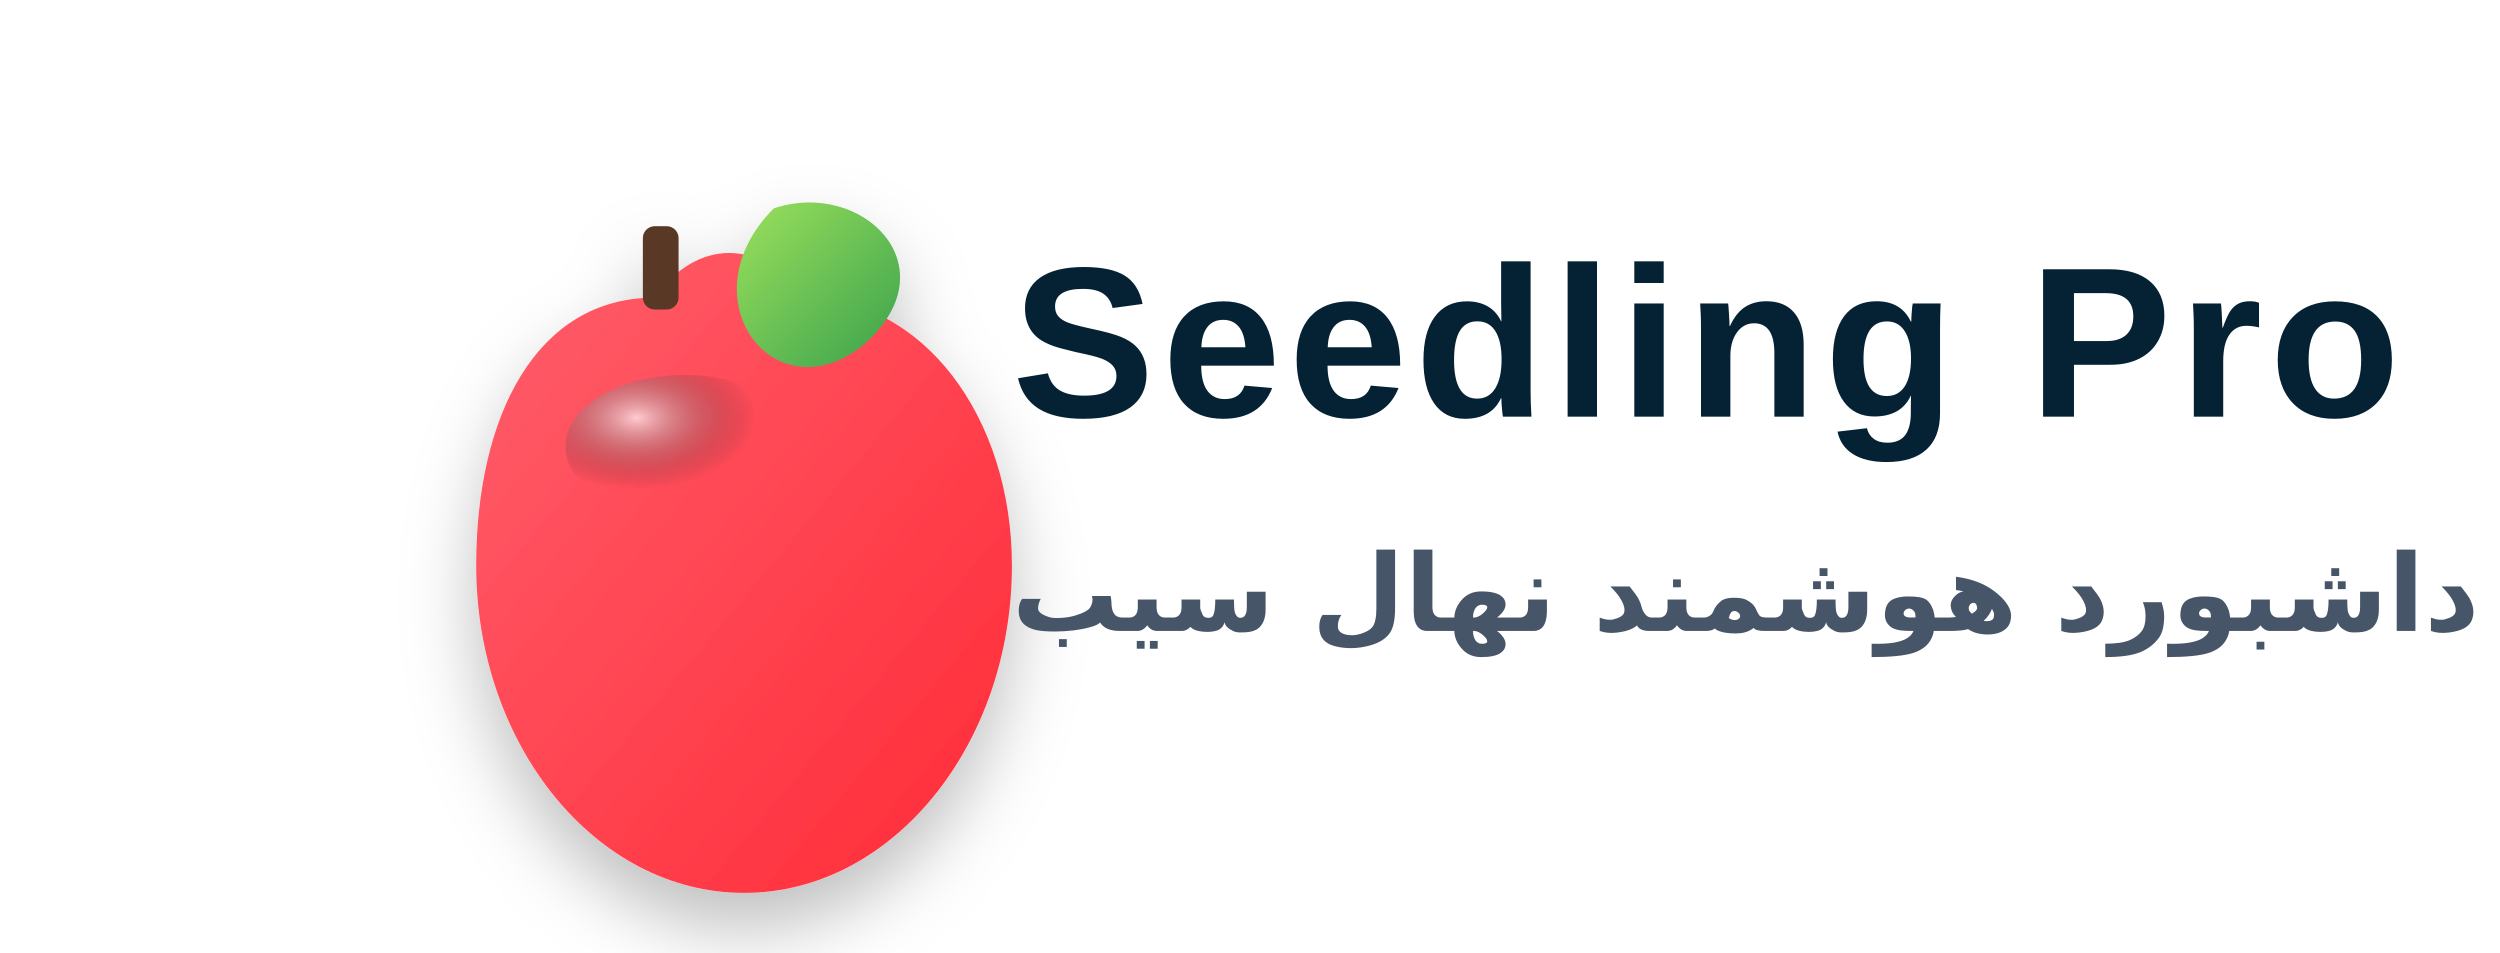
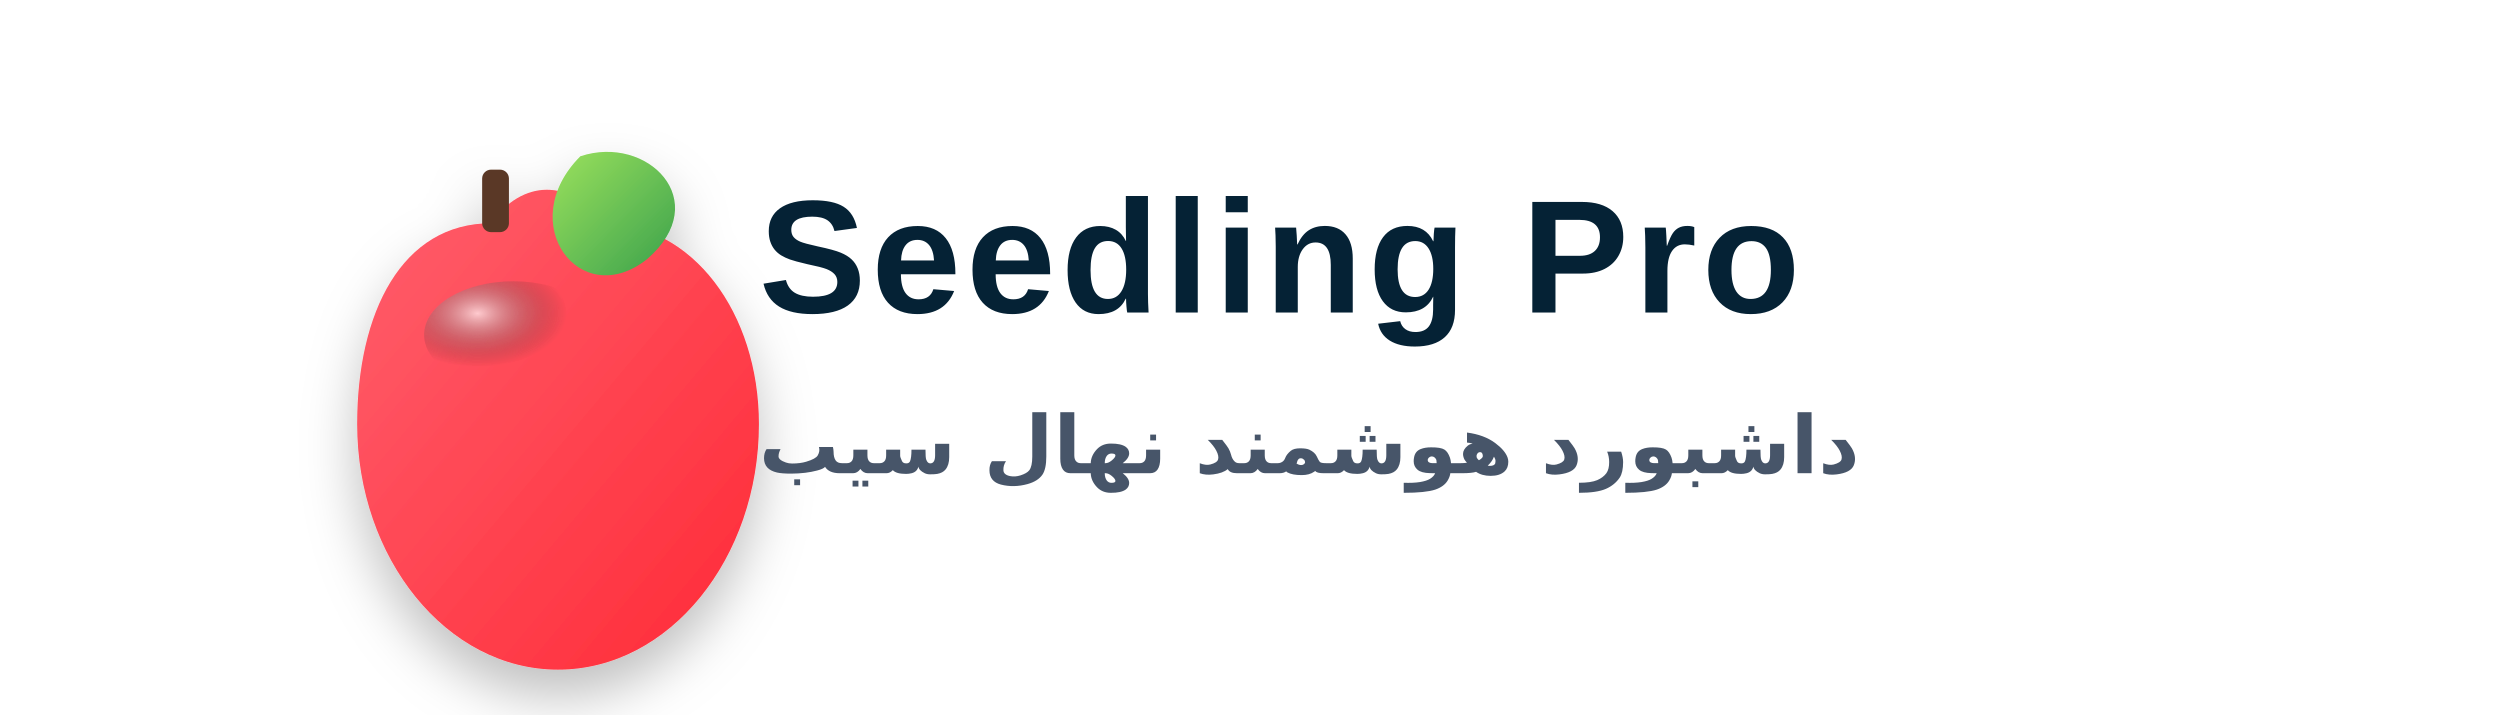
- <svg xmlns="http://www.w3.org/2000/svg" viewBox="0 0 420 160" width="420" height="160">
+ <svg xmlns="http://www.w3.org/2000/svg" viewBox="0 0 560 160" width="560" height="160">
  <defs>
    <linearGradient id="appleGrad" x1="0" y1="0" x2="1" y2="1">
      <stop offset="0%" stop-color="#ff5f6d" />
      <stop offset="100%" stop-color="#ff2a36" />
    </linearGradient>
    <linearGradient id="leafGrad" x1="0" y1="0" x2="1" y2="1">
      <stop offset="0%" stop-color="#9be15d" />
      <stop offset="100%" stop-color="#3aa14c" />
    </linearGradient>
    <radialGradient id="shine" cx="30%" cy="30%" r="50%">
      <stop offset="0%" stop-color="#ffffff" stop-opacity="0.7" />
      <stop offset="100%" stop-color="transparent" />
    </radialGradient>
    <filter id="shadow" x="-40%" y="-40%" width="200%" height="200%">
      <feDropShadow dx="0" dy="6" stdDeviation="6" flood-color="#000" flood-opacity="0.25" />
    </filter>
  </defs>
-   <rect width="420" height="160" rx="24" fill="transparent" />
+   <rect width="560" height="160" rx="24" fill="transparent" />
  <g transform="translate(60,30)" filter="url(#shadow)">
    <path d="M50,20               C30,20 20,40 20,65               C20,95 40,120 65,120               C90,120 110,95 110,65               C110,40 95,20 75,20               C68,10 57,10 50,20 Z" fill="url(#appleGrad)" />
    <ellipse cx="55" cy="45" rx="20" ry="12" fill="url(#shine)" />
    <rect x="48" y="8" width="6" height="14" rx="2" fill="#5a3825" />
    <path d="M70,5               C85,0 100,15 85,28               C70,40 55,20 70,5 Z" fill="url(#leafGrad)" />
  </g>
  <g transform="translate(170,70)">
    <text x="0" y="0" font-family="Poppins, Arial, sans-serif" font-size="36" font-weight="700" fill="#052235" letter-spacing="1.2">Seedling Pro</text>
    <text x="0" y="36" font-family="Vazir, Tahoma, sans-serif" font-size="18" font-weight="600" fill="#475569">داشبورد هوشمند نهال سیب</text>
  </g>
</svg>
